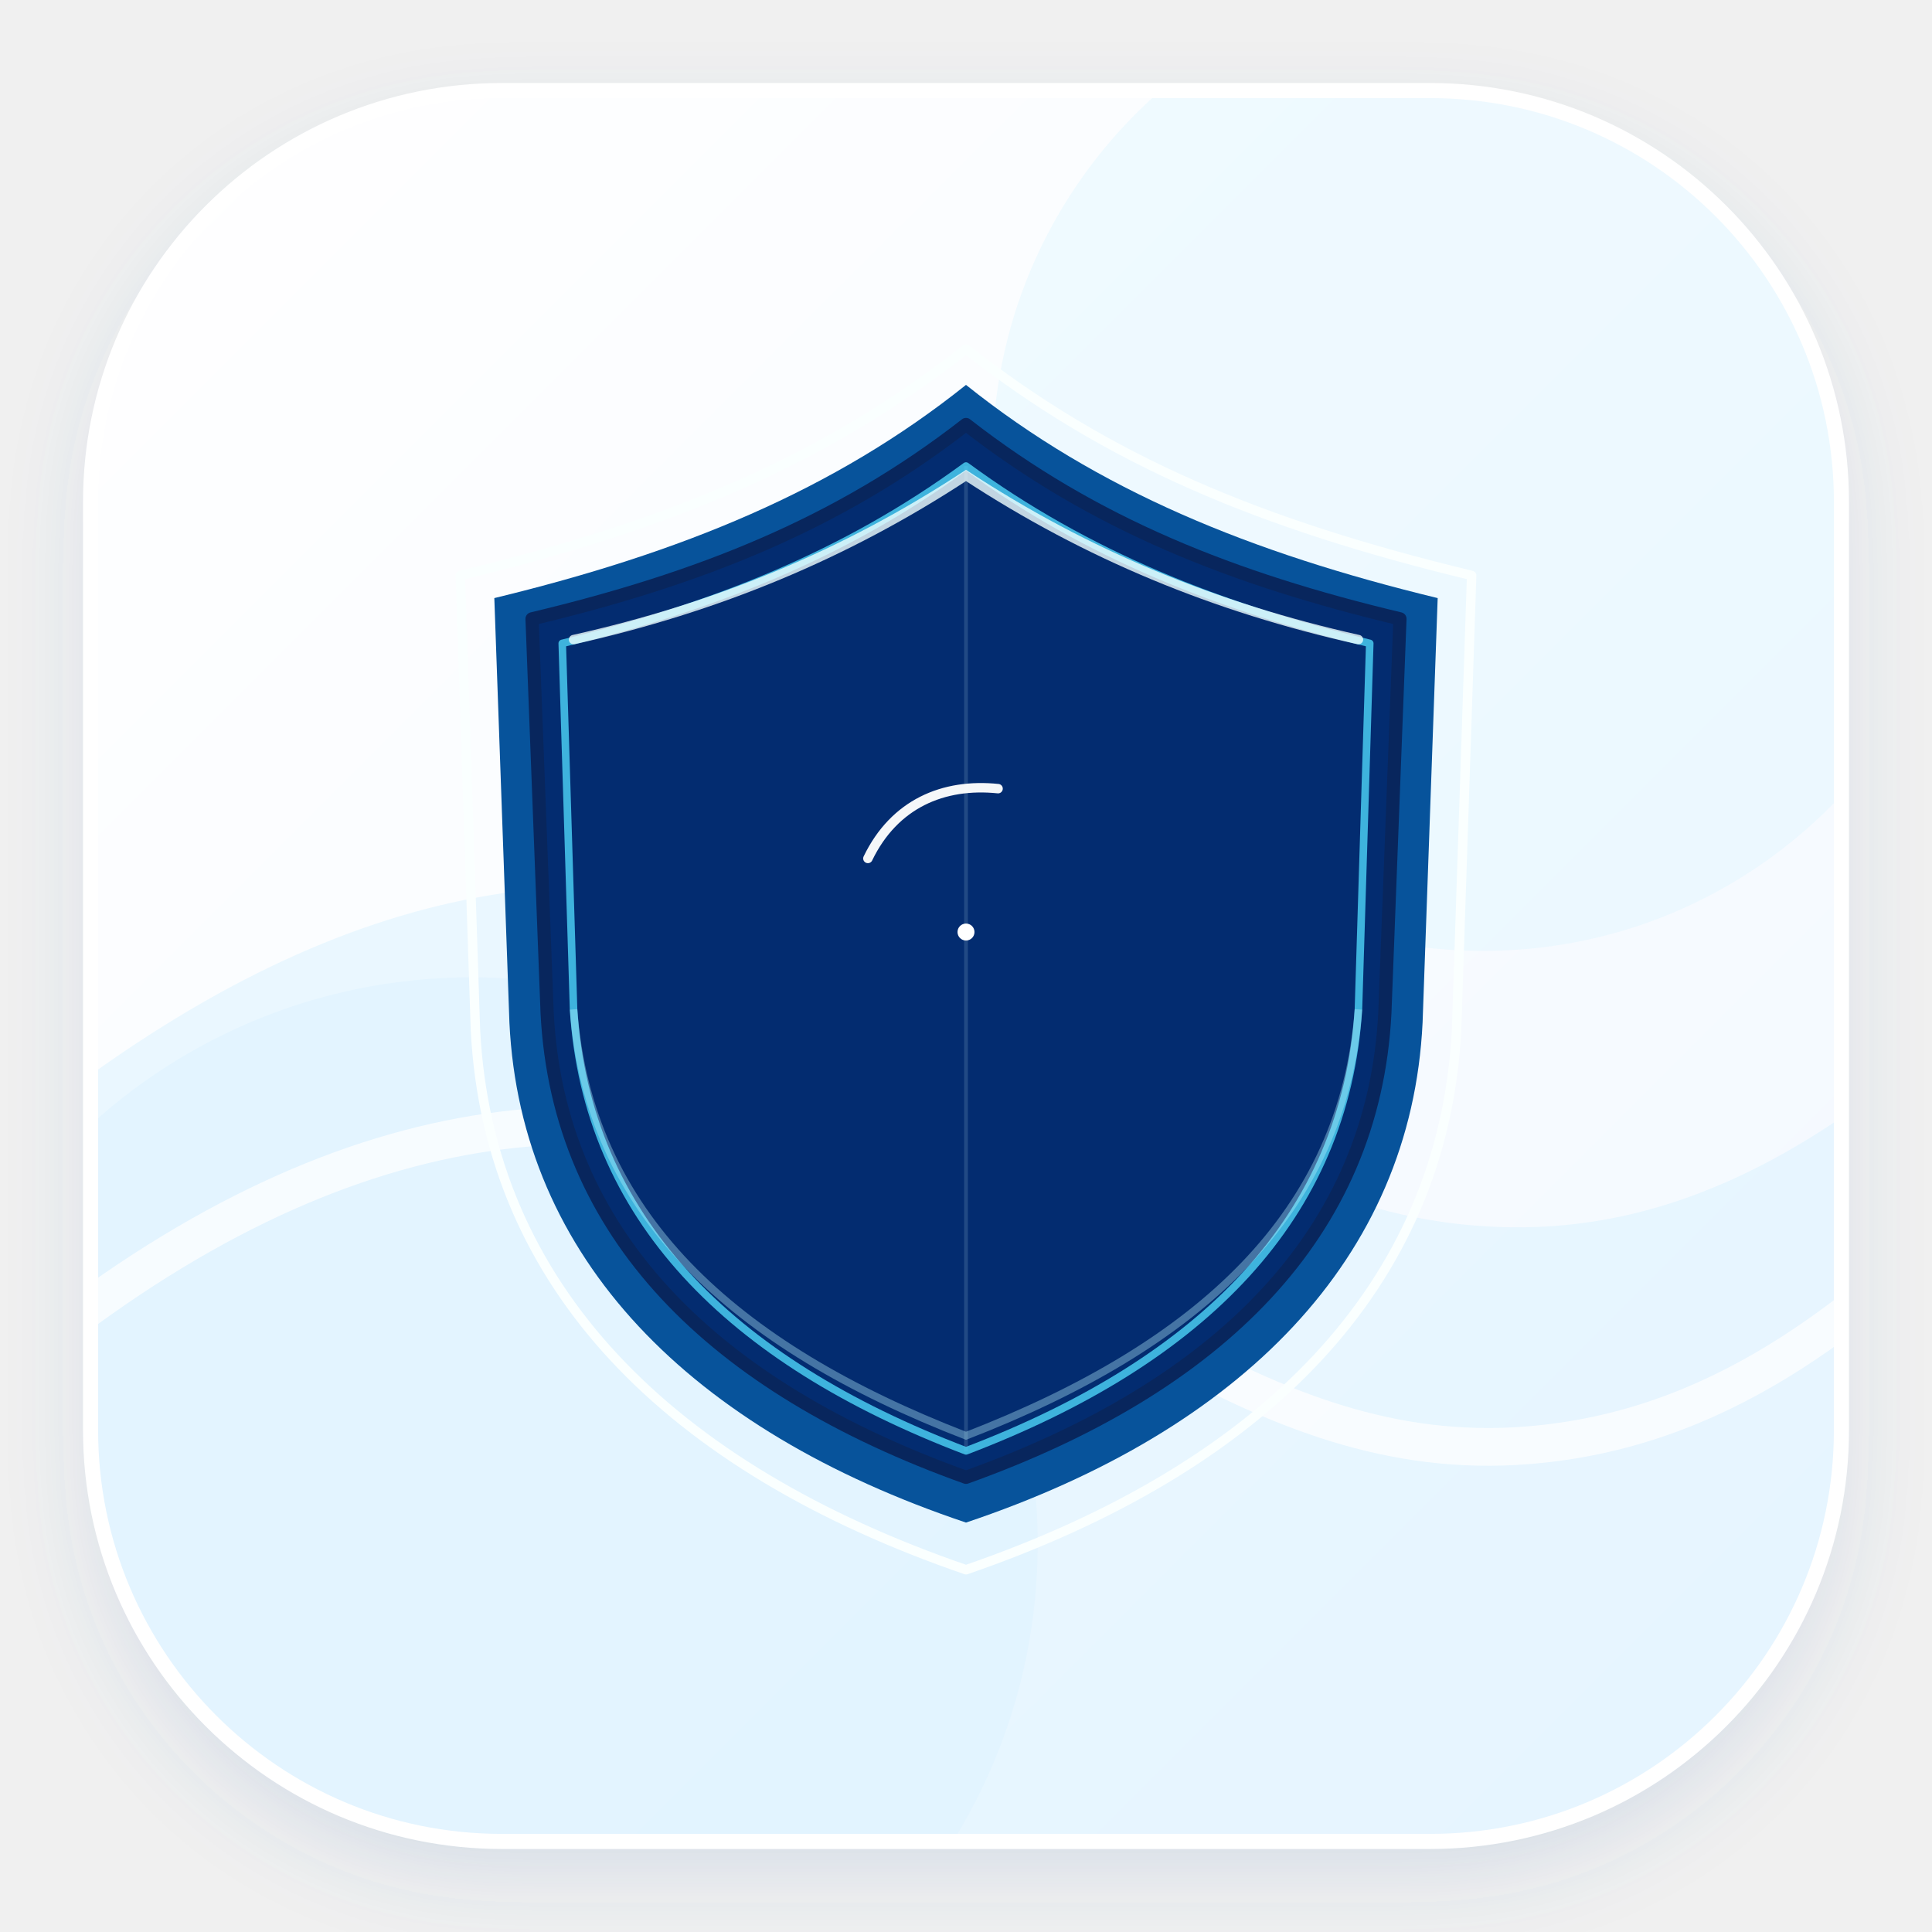
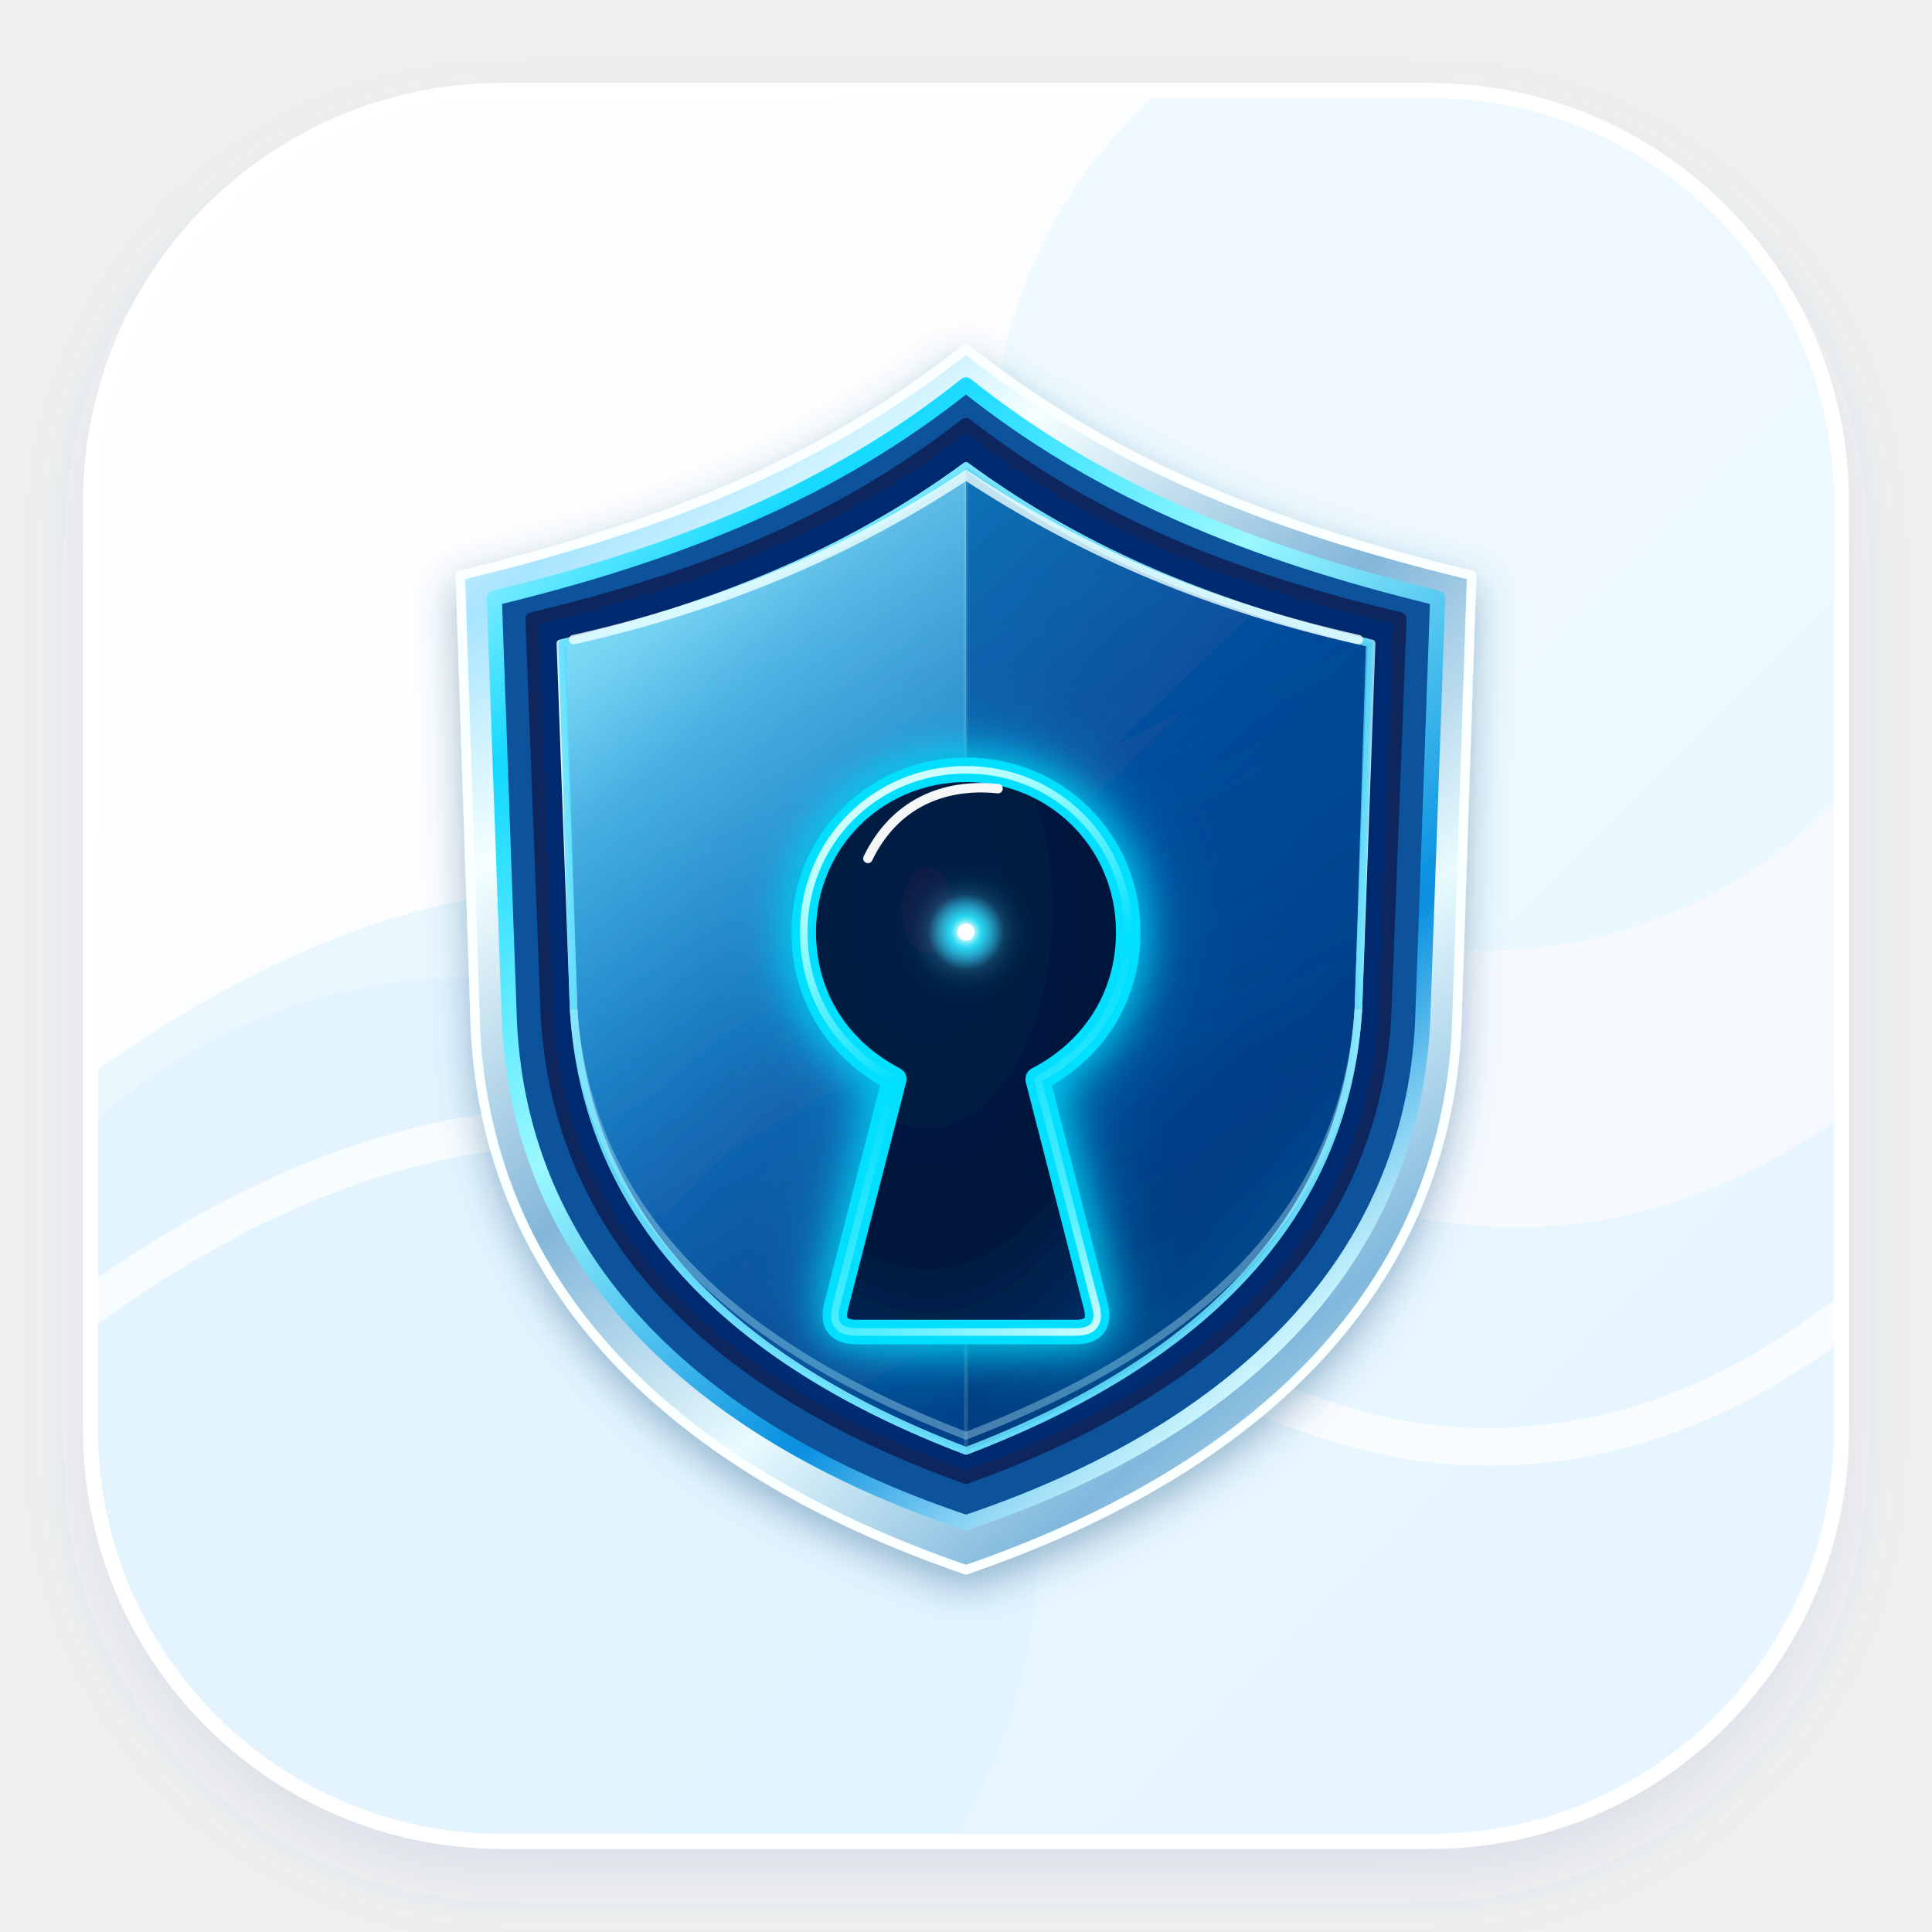
<svg xmlns="http://www.w3.org/2000/svg" viewBox="0 0 1024 1024" role="img" aria-labelledby="title desc">
+   <defs>
+     <linearGradient id="silver" x1="35" y1="18" x2="550" y2="650" gradientUnits="userSpaceOnUse">
+       <stop stop-color="#faffff" />
+       <stop offset=".12" stop-color="#a8e4ff" />
+       <stop offset=".25" stop-color="#f5ffff" />
+       <stop offset=".46" stop-color="#83b6d9" />
+       <stop offset=".65" stop-color="#e9fbff" />
+       <stop offset=".82" stop-color="#80b8dc" />
+       <stop offset="1" stop-color="#faffff" />
+     </linearGradient>
+     <linearGradient id="cyan" x1="30" y1="30" x2="550" y2="620" gradientUnits="userSpaceOnUse">
+       <stop stop-color="#eaffff" />
+       <stop offset=".2" stop-color="#13d9ff" />
+       <stop offset=".42" stop-color="#9af8ff" />
+       <stop offset=".68" stop-color="#078fe0" />
+       <stop offset=".86" stop-color="#dfffff" />
+       <stop offset="1" stop-color="#29cfff" />
+     </linearGradient>
+     <linearGradient id="enamel" x1="65" y1="110" x2="510" y2="570" gradientUnits="userSpaceOnUse">
+       <stop stop-color="#62dcff" />
+       <stop offset=".2" stop-color="#168bd1" />
+       <stop offset=".48" stop-color="#0755a6" />
+       <stop offset=".76" stop-color="#06438d" />
+       <stop offset="1" stop-color="#087ac2" />
+     </linearGradient>
+     <linearGradient id="left" x1="75" y1="180" x2="290" y2="560" gradientUnits="userSpaceOnUse">
+       <stop stop-color="#b4f7ff" stop-opacity=".5" />
+       <stop offset=".48" stop-color="#5bcdf5" stop-opacity=".18" />
+       <stop offset="1" stop-color="#00346e" stop-opacity=".12" />
+     </linearGradient>
+     <linearGradient id="right" x1="290" y1="140" x2="515" y2="580" gradientUnits="userSpaceOnUse">
+       <stop stop-color="#002d70" stop-opacity=".26" />
+       <stop offset=".52" stop-color="#001e5b" stop-opacity=".08" />
+       <stop offset="1" stop-color="#001943" stop-opacity=".38" />
+     </linearGradient>
+     <linearGradient id="keyline" x1="195" y1="230" x2="385" y2="535" gradientUnits="userSpaceOnUse">
+       <stop stop-color="#ffffff" />
+       <stop offset=".2" stop-color="#aaffff" />
+       <stop offset=".48" stop-color="#00dfff" />
+       <stop offset=".78" stop-color="#57efff" />
+       <stop offset="1" stop-color="#f4ffff" />
+     </linearGradient>
+     <radialGradient id="keydark" cx=".38" cy=".25" r=".86">
+       <stop stop-color="#071c45" />
+       <stop offset=".72" stop-color="#03183c" />
+       <stop offset="1" stop-color="#052b60" />
+     </radialGradient>
+     <radialGradient id="pinlight">
+       <stop stop-color="#fff" />
+       <stop offset=".16" stop-color="#dfffff" />
+       <stop offset=".43" stop-color="#19e3ff" stop-opacity=".85" />
+       <stop offset="1" stop-color="#00cfff" stop-opacity="0" />
+     </radialGradient>
+     <filter id="shadow" x="-25%" y="-20%" width="150%" height="155%">
+       <feGaussianBlur in="SourceAlpha" stdDeviation="10" result="b" />
+       <feOffset dy="8" result="o" />
+       <feColorMatrix in="o" type="matrix" values="0 0 0 0 .02 0 0 0 0 .12 0 0 0 0 .26 0 0 0 .42 0" result="s" />
+       <feMerge>
+         <feMergeNode in="s" />
+         <feMergeNode in="SourceGraphic" />
+       </feMerge>
+     </filter>
+     <filter id="glow" x="-100%" y="-100%" width="300%" height="300%">
+       <feGaussianBlur stdDeviation="10" result="b" />
+       <feMerge>
+         <feMergeNode in="b" />
+         <feMergeNode in="SourceGraphic" />
+       </feMerge>
+     </filter>
+     <filter id="wide" x="-100%" y="-100%" width="300%" height="300%">
+       <feGaussianBlur stdDeviation="23" />
+     </filter>
+     <clipPath id="faceClip">
+       <path d="M290 70 C354 117 425 145 505 164 L498 357 C492 467 416 544 290 592 C164 544 88 467 82 357 L75 164 C155 145 226 117 290 70Z" />
+     </clipPath>
+     <path id="keyhole" d="M290 231 C242 231 204 269 204 317 C204 352 223 380 252 395 L221 516 Q218 529 232 529 L348 529 Q362 529 359 516 L328 395 C357 380 376 352 376 317 C376 269 338 231 290 231Z" />
+   </defs>
  <defs>
    <linearGradient id="walletTile" x1="0" y1="0" x2="1" y2="1">
      <stop stop-color="#FFFFFF" />
      <stop offset="1" stop-color="#F2F8FF" />
    </linearGradient>
    <filter id="walletTileShadow" x="-20%" y="-20%" width="140%" height="150%">
      <feDropShadow dx="0" dy="18" stdDeviation="22" flood-color="#3C78B8" flood-opacity=".14" />
    </filter>
    <clipPath id="walletTileClip">
      <rect x="48" y="48" width="928" height="928" rx="218" />
    </clipPath>
  </defs>
  <g filter="url(#walletTileShadow)">
    <rect x="48" y="48" width="928" height="928" rx="218" fill="url(#walletTile)" />
  </g>
  <g clip-path="url(#walletTileClip)">
    <circle cx="786" cy="244" r="260" fill="#DDF5FF" opacity=".42" />
    <circle cx="250" cy="818" r="300" fill="#E7F5FF" opacity=".72" />
    <path d="M-18 622 C146 480 286 446 420 484 C555 522 644 642 788 650 C886 656 966 608 1042 540 L1042 1030 L-18 1030Z" fill="#D9F2FF" opacity=".5" />
    <path d="M-34 760 C138 600 290 570 426 616 C568 664 664 778 810 766 C910 758 982 700 1050 634 L1050 1030 L-34 1030Z" fill="none" stroke="#FFFFFF" stroke-opacity=".72" stroke-width="20" />
  </g>
  <g transform="translate(222 177) scale(1.0)">
    <g filter="url(#shadow)">
      <path d="M290 8 C365 67 446 101 558 128 L550 369 C543 505 447 601 290 655 C133 601 37 505 30 369 L22 128 C134 101 215 67 290 8Z" fill="url(#silver)" stroke="#faffff" stroke-width="5" stroke-linejoin="round" />
      <path d="M290 27 C360 83 441 116 540 140 L532 365 C526 490 436 581 290 630 C144 581 54 490 48 365 L40 140 C139 116 220 83 290 27Z" fill="#07539b" stroke="url(#cyan)" stroke-width="8" stroke-linejoin="round" />
      <path d="M290 48 C358 101 432 130 520 151 L512 360 C506 477 424 558 290 606 C156 558 74 477 68 360 L60 151 C148 130 222 101 290 48Z" fill="#032c70" stroke="#08265d" stroke-width="7" stroke-linejoin="round" />
      <path d="M290 70 C354 117 425 145 505 164 L498 357 C492 467 416 544 290 592 C164 544 88 467 82 357 L75 164 C155 145 226 117 290 70Z" fill="url(#enamel)" stroke="url(#silver)" stroke-width="4" stroke-linejoin="round" />
      <g clip-path="url(#faceClip)">
        <path d="M75 164 C155 145 226 117 290 70 L290 592 C164 544 88 467 82 357Z" fill="url(#left)" />
        <path d="M290 70 C354 117 425 145 505 164 L498 357 C492 467 416 544 290 592Z" fill="url(#right)" />
        <path d="M290 70 L290 592" stroke="#d9ffff" stroke-opacity=".14" stroke-width="2" />
      </g>
      <path d="M76 164 C155 145 226 117 290 70 C354 117 425 145 504 164 L498 358 C491 468 416 544 290 592 C164 544 89 468 82 358Z" fill="none" stroke="#51ddff" stroke-opacity=".76" stroke-width="4" stroke-linejoin="round" />
      <path d="M82 162 C158 145 226 117 290 75 C354 117 422 145 498 162" fill="none" stroke="#f0ffff" stroke-opacity=".8" stroke-width="5" stroke-linecap="round" />
      <path d="M82 358 C90 466 166 536 290 584 C414 536 490 466 498 358" fill="none" stroke="#baf5ff" stroke-opacity=".36" stroke-width="4" />
    </g>
    <use href="#keyhole" fill="#00dfff" opacity=".85" filter="url(#wide)" />
    <use href="#keyhole" fill="url(#keydark)" stroke="#00dfff" stroke-width="13" stroke-linejoin="round" filter="url(#glow)" />
    <use href="#keyhole" fill="none" stroke="url(#keyline)" stroke-width="4" stroke-linejoin="round" />
    <path d="M238 278 C252 249 278 238 307 241" fill="none" stroke="#ffffff" stroke-width="5" stroke-linecap="round" opacity=".96" />
    <circle cx="290" cy="317" r="20" fill="url(#pinlight)" filter="url(#glow)" />
    <circle cx="290" cy="317" r="4.5" fill="#ffffff" />
  </g>
  <rect x="48" y="48" width="928" height="928" rx="218" fill="none" stroke="#FFFFFF" stroke-width="8" />
</svg>
